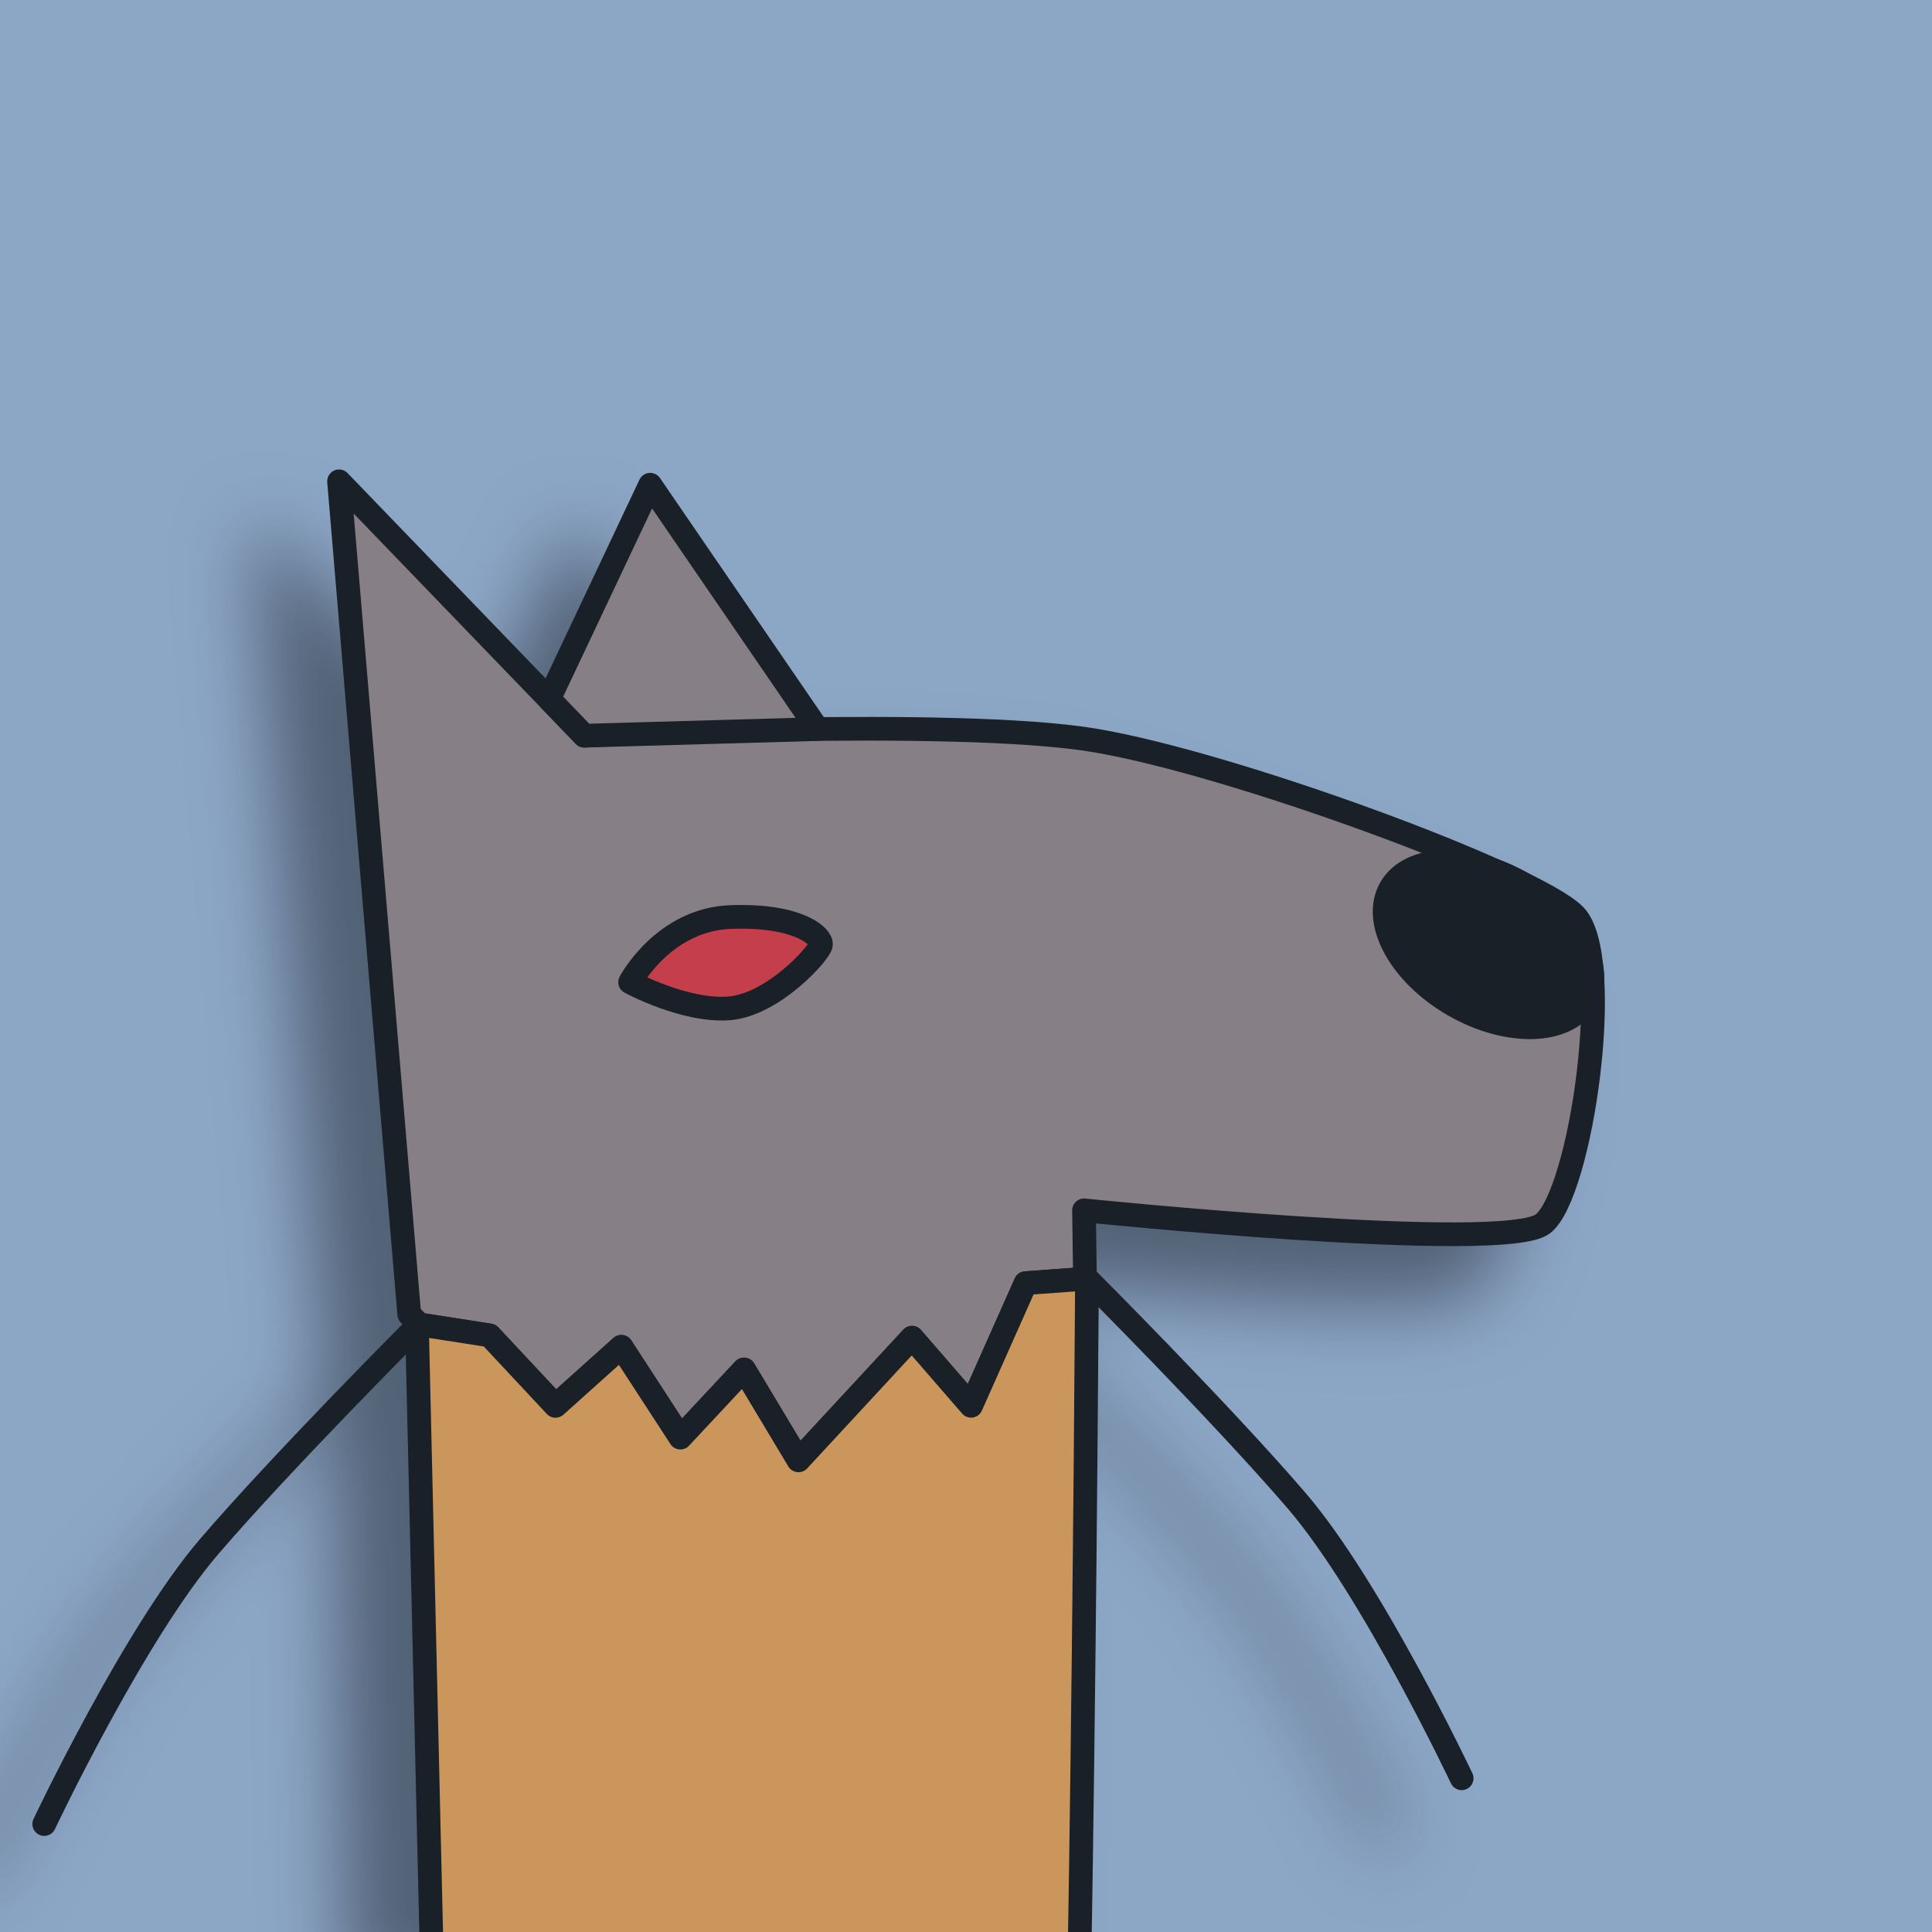
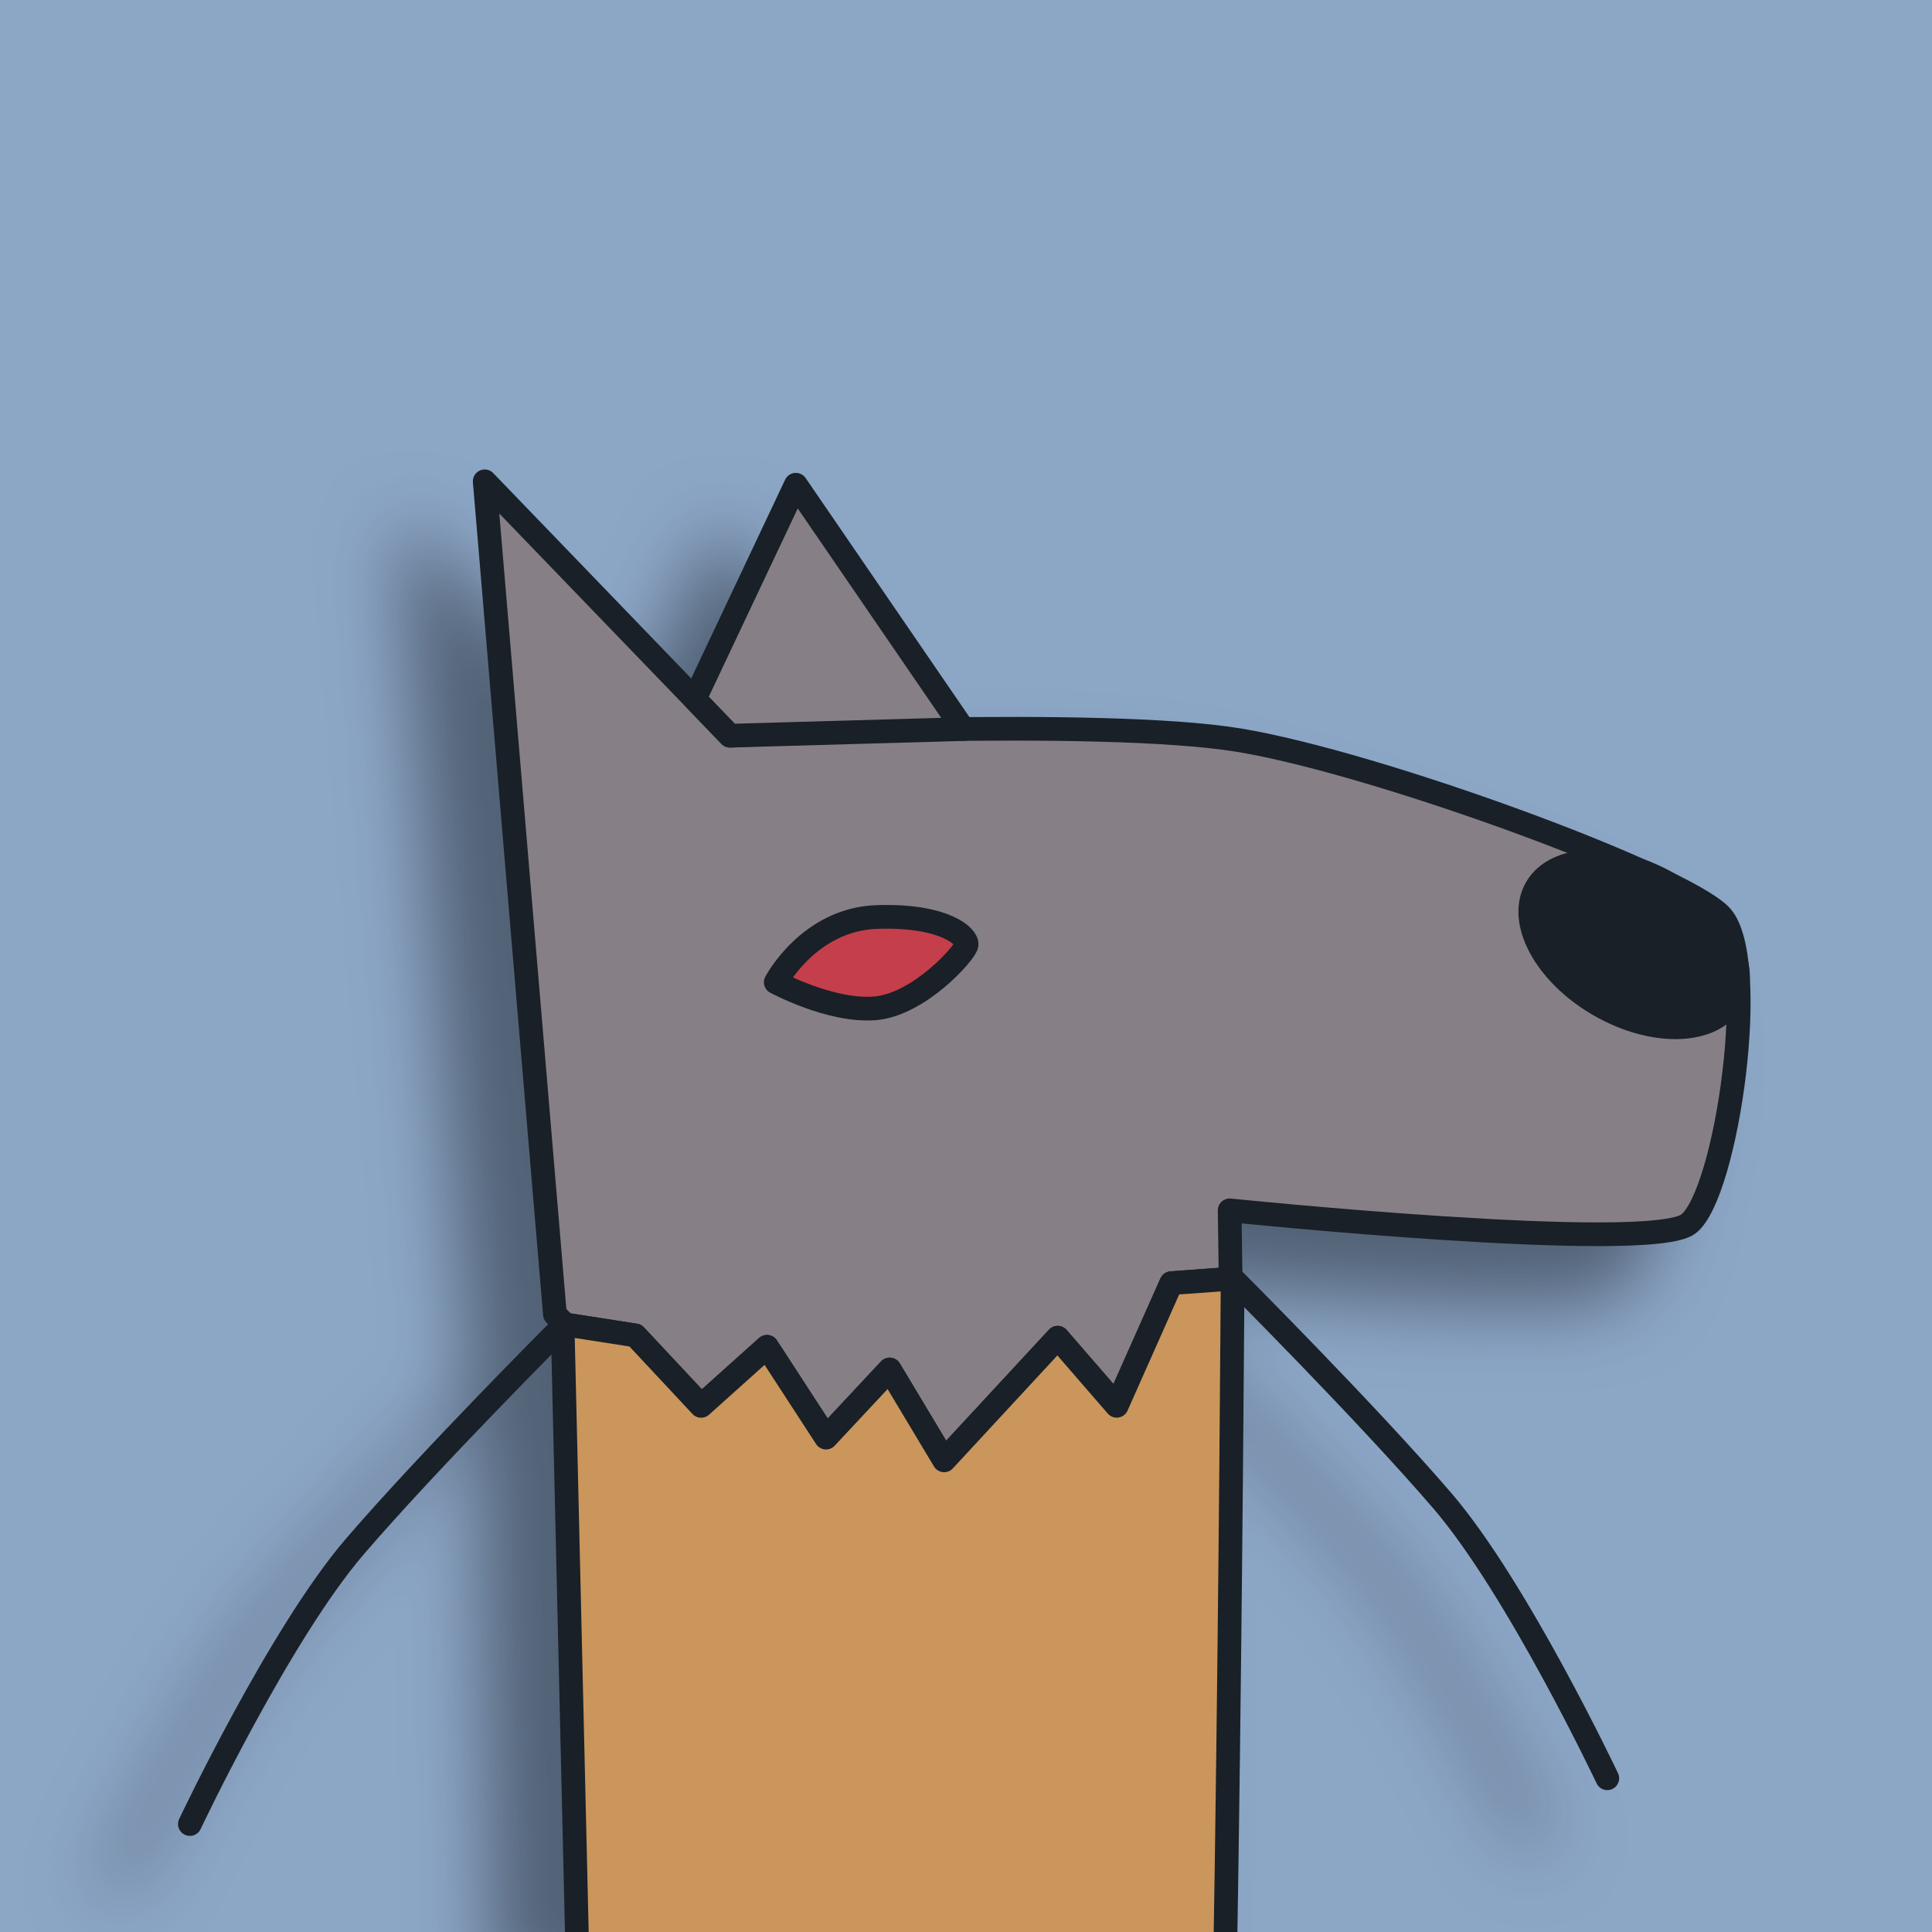
<svg xmlns="http://www.w3.org/2000/svg" viewBox="0 0 512 512">
  <rect width="512" height="512" fill="#8ca6c6" />
-   <svg x="-221.9" y="100.9" width="670.7" height="828.9" viewBox="0 0 54.434 67.268">
+   <svg x="-183.3" y="100.9" width="670.7" height="828.9" viewBox="0 0 54.434 67.268">
    <defs>
      <g id="c0" style="stroke:#192027;stroke-width:.321;stroke-dasharray:none;stroke-opacity:1">
        <path d="m-15.654 8.062.951 11.284.047.047q.042.042.082.087l.003.003.957.15.892.953.892-.8.8 1.231.862-.923.738 1.23 1.538-1.66.8.922.739-1.661.804-.06-.013-.927s5.692.584 6.215.184.984-3.63.43-4.184c-.553-.554-4.645-2.061-6.522-2.37-1.877-.307-6.892-.06-6.892-.06z" style="fill:#868086;fill-opacity:1;stroke:#192027;stroke-width:.321;stroke-linecap:round;stroke-linejoin:round;stroke-miterlimit:3.3;stroke-dasharray:none;stroke-dashoffset:11.159;stroke-opacity:1" />
        <path d="M-14.23 35.232s8.061-.062 8.338-.308.37-16.06.37-16.06l-.831.06-.739 1.662-.8-.923-1.538 1.662-.738-1.231-.862.923-.8-1.23-.892.8-.892-.955-.985-.153z" style="fill:#cb965b;fill-opacity:1;stroke:#192027;stroke-width:.321;stroke-linecap:round;stroke-linejoin:round;stroke-miterlimit:3.3;stroke-dasharray:none;stroke-dashoffset:11.159;stroke-opacity:1" />
        <path d="M-14.316 31.527s2.879.202 4.479.078c1.6-.123 4.162-.876 4.162-.876l.031-1.662s-2.286.908-3.855.908-4.861-.308-4.861-.308z" style="fill:#655347;fill-opacity:1;stroke:#192027;stroke-width:.321;stroke-linecap:round;stroke-linejoin:round;stroke-miterlimit:3.3;stroke-dasharray:none;stroke-dashoffset:11.159;stroke-opacity:1" />
        <path d="M-8.803 29.925c-.24.03-.475.05-.696.05-.138 0-.293-.003-.455-.008l-1.522-.073.441 1.75c.273 0 .538-.005.785-.016l.2-.01q.11-.005.213-.012c.292-.023.617-.067.952-.123z" style="fill:#f1f11e;fill-opacity:1;stroke:#192027;stroke-width:.321;stroke-linecap:round;stroke-linejoin:round;stroke-miterlimit:3.3;stroke-dasharray:none;stroke-dashoffset:11.159;stroke-opacity:1" />
        <path d="M8.628 12.457a1.53.946 0 0 1-1.531.946 1.53.946 0 0 1-1.53-.946 1.53.946 0 0 1 1.53-.946 1.53.946 0 0 1 1.53.946" style="fill:#192027;stroke-linecap:round;stroke-linejoin:round;stroke-miterlimit:3.3;stroke-dashoffset:11.159" transform="rotate(30)" />
        <path d="M-11.71 14.848s.738.4 1.338.354 1.23-.754 1.246-.862-.292-.407-1.215-.376-1.37.884-1.37.884" style="fill:#c43e4b;fill-opacity:1;stroke:#192027;stroke-width:.321;stroke-linecap:round;stroke-linejoin:round;stroke-miterlimit:3.3;stroke-dasharray:none;stroke-dashoffset:11.159;stroke-opacity:1" />
        <path d="m-14.271 33.464-4.864 2.447.391-1.37s-2.001 1.087-2.35 1.087c-.347 0-1.849.043-1.849.043l.87-1.479s-1.805.805-2.327.805-1.762.196-1.762.196l.326-.74s-1.414.392-1.762.326c-.348-.065-1.632-.195-1.632-.195s1-.958 2.328-1.501c1.327-.544 3.046-1.371 3.48-1.371.436 0-.826-.522-.826-.522s1.458-.37 2.284-.457c.827-.087 1.98-.305 1.98-.305l-.718-.761s2.132-.348 2.98-.326c.85.021 3.286.326 3.286.326l.151 3.205z" style="fill:#868086;fill-opacity:1;stroke:#192027;stroke-width:.321;stroke-linecap:round;stroke-linejoin:round;stroke-miterlimit:3.3;stroke-dasharray:none;stroke-dashoffset:11.159;stroke-opacity:1" />
        <path d="M-19.648 26.252s1.215-2.57 2.23-3.754c1.016-1.184 2.847-3.015 2.847-3.015M-.446 25.632s-1.215-2.569-2.23-3.754c-1.016-1.184-2.846-3.015-2.846-3.015M-12.97 35.218l-2.708 11.692M-6.99 35.058l2.708 11.692" style="fill:none;fill-opacity:1;stroke:#192027;stroke-width:.321;stroke-linecap:round;stroke-linejoin:round;stroke-miterlimit:3.3;stroke-dasharray:none;stroke-dashoffset:11.159;stroke-opacity:1" />
        <path d="m-12.81 11.01 1.371-2.902 2.268 3.31-3.16.09z" style="fill:#868086;fill-opacity:1;stroke:#192027;stroke-width:.321;stroke-linecap:round;stroke-linejoin:round;stroke-miterlimit:3.3;stroke-dasharray:none;stroke-dashoffset:11.159;stroke-opacity:1" />
      </g>
      <filter id="a" width="1.122" height="1.091" x="-.077" y="-.035" style="color-interpolation-filters:sRGB">
        <feFlood flood-color="#191f27" flood-opacity=".502" result="flood" />
        <feGaussianBlur in="SourceGraphic" result="blur" stdDeviation=".5" />
        <feOffset dx="-1" dy=".8" in="blur" result="offset" />
        <feComposite in="flood" in2="offset" operator="in" result="comp1" />
      </filter>
    </defs>
    <g transform="translate(50.155 -10.639)scale(1.58766)" style="filter:url(#a)">
      <use href="#c0" />
    </g>
    <g transform="translate(50.155 -10.639)scale(1.58766)">
      <use href="#c0" />
    </g>
  </svg>
</svg>
